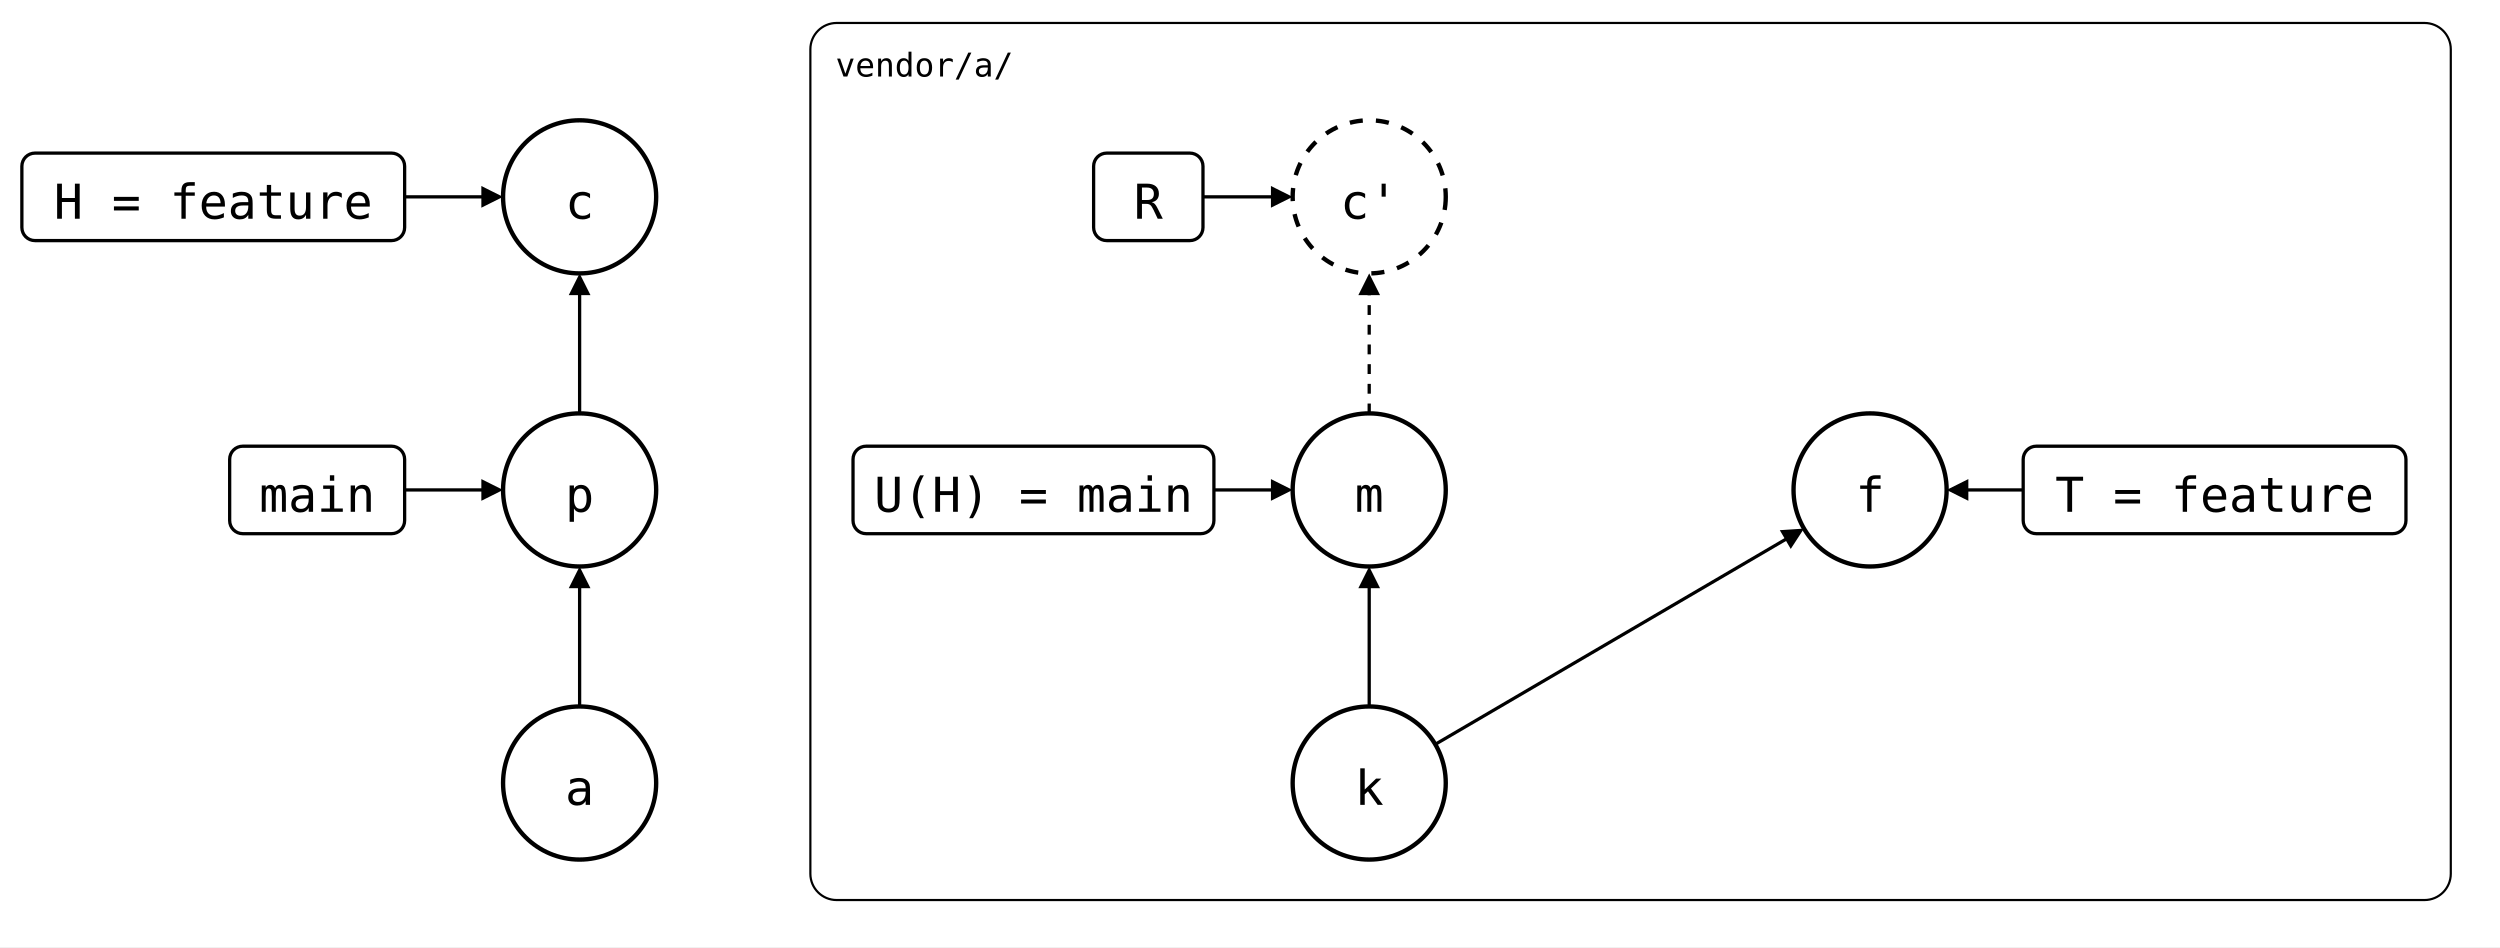
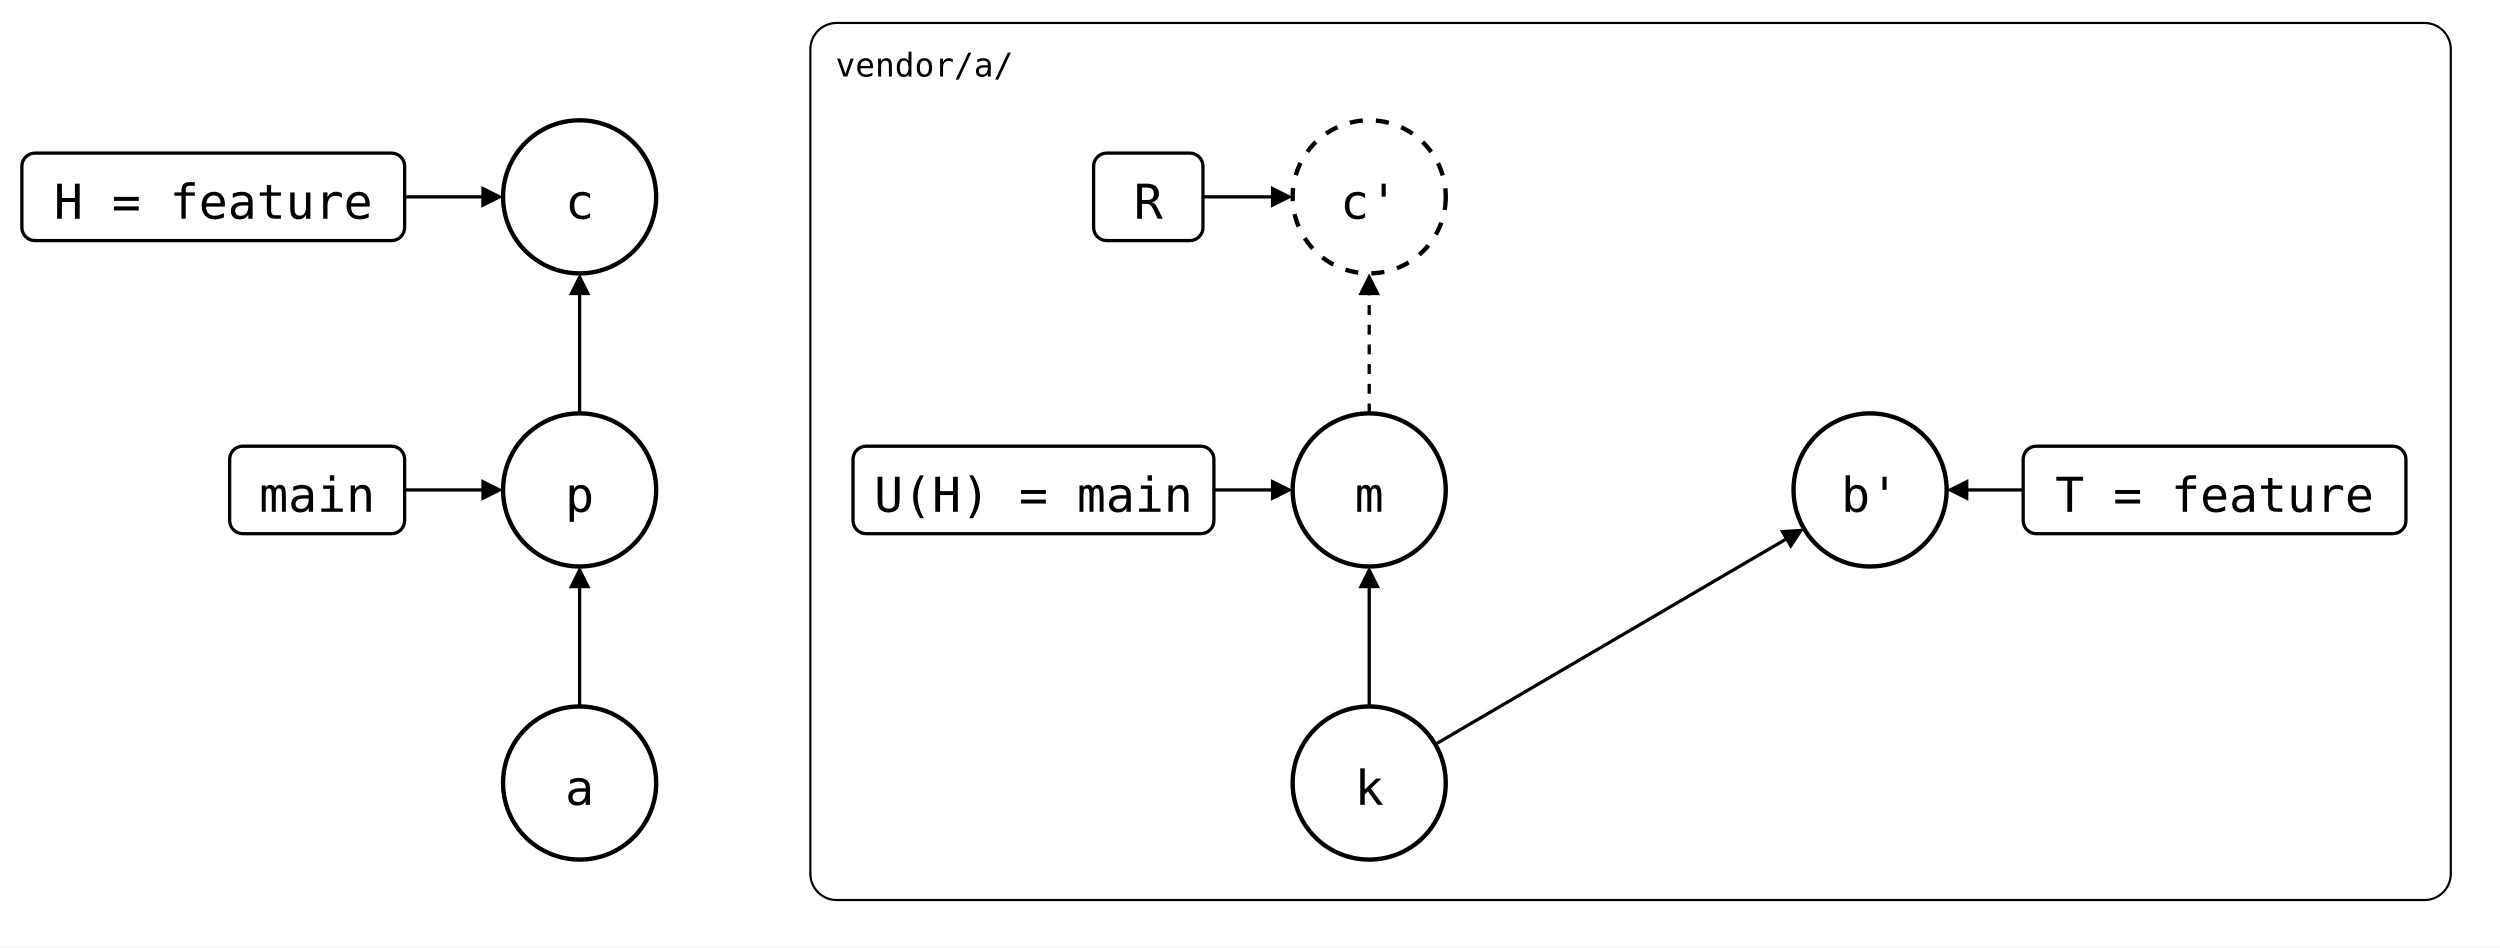
- <svg xmlns="http://www.w3.org/2000/svg" style="background: #ffffff; background-color: light-dark(#ffffff, #121212); color-scheme: light dark;" version="1.1" width="1143px" height="433px" viewBox="0 0 1143 433" id="ge-svg-Vt1h4xjdl36QLAqIHCDm" content="&lt;mxfile host=&quot;Electron&quot;&gt;&#10;  &lt;diagram name=&quot;rebased-in-the-monorepo&quot; id=&quot;rebased-in-the-monorepo&quot;&gt;&#10;    &lt;mxGraphModel grid=&quot;0&quot; gridSize=&quot;10&quot; guides=&quot;1&quot; tooltips=&quot;1&quot; connect=&quot;1&quot; arrows=&quot;1&quot; fold=&quot;0&quot; page=&quot;0&quot; pageScale=&quot;1&quot; pageWidth=&quot;850&quot; pageHeight=&quot;1100&quot; background=&quot;#ffffff&quot; math=&quot;0&quot; shadow=&quot;0&quot;&gt;&#10;      &lt;root&gt;&#10;        &lt;mxCell id=&quot;0&quot; /&gt;&#10;        &lt;mxCell id=&quot;1&quot; parent=&quot;0&quot; /&gt;&#10;        &lt;mxCell id=&quot;lane&quot; parent=&quot;1&quot; style=&quot;rounded=1;arcSize=3;fillColor=none;strokeWidth=1;fontSize=15;verticalAlign=top;align=left;spacingLeft=10;spacingTop=4;fontFamily=Roboto Mono,monospace;&quot; value=&quot;vendor/a/&quot; vertex=&quot;1&quot;&gt;&#10;          &lt;mxGeometry height=&quot;401&quot; width=&quot;750&quot; x=&quot;400&quot; y=&quot;29&quot; as=&quot;geometry&quot; /&gt;&#10;        &lt;/mxCell&gt;&#10;        &lt;mxCell id=&quot;a&quot; parent=&quot;1&quot; style=&quot;ellipse;aspect=fixed;strokeWidth=2;fontSize=22;fontFamily=Roboto Mono,monospace;&quot; value=&quot;a&quot; vertex=&quot;1&quot;&gt;&#10;          &lt;mxGeometry height=&quot;70&quot; width=&quot;70&quot; x=&quot;260&quot; y=&quot;342&quot; as=&quot;geometry&quot; /&gt;&#10;        &lt;/mxCell&gt;&#10;        &lt;mxCell id=&quot;p&quot; parent=&quot;1&quot; style=&quot;ellipse;aspect=fixed;strokeWidth=2;fontSize=22;fontFamily=Roboto Mono,monospace;&quot; value=&quot;p&quot; vertex=&quot;1&quot;&gt;&#10;          &lt;mxGeometry height=&quot;70&quot; width=&quot;70&quot; x=&quot;260&quot; y=&quot;208&quot; as=&quot;geometry&quot; /&gt;&#10;        &lt;/mxCell&gt;&#10;        &lt;mxCell id=&quot;c&quot; parent=&quot;1&quot; style=&quot;ellipse;aspect=fixed;strokeWidth=2;fontSize=22;fontFamily=Roboto Mono,monospace;&quot; value=&quot;c&quot; vertex=&quot;1&quot;&gt;&#10;          &lt;mxGeometry height=&quot;70&quot; width=&quot;70&quot; x=&quot;260&quot; y=&quot;74&quot; as=&quot;geometry&quot; /&gt;&#10;        &lt;/mxCell&gt;&#10;        &lt;mxCell id=&quot;k&quot; parent=&quot;1&quot; style=&quot;ellipse;aspect=fixed;strokeWidth=2;fontSize=22;fontFamily=Roboto Mono,monospace;&quot; value=&quot;k&quot; vertex=&quot;1&quot;&gt;&#10;          &lt;mxGeometry height=&quot;70&quot; width=&quot;70&quot; x=&quot;621&quot; y=&quot;342&quot; as=&quot;geometry&quot; /&gt;&#10;        &lt;/mxCell&gt;&#10;        &lt;mxCell id=&quot;m&quot; parent=&quot;1&quot; style=&quot;ellipse;aspect=fixed;strokeWidth=2;fontSize=22;fontFamily=Roboto Mono,monospace;&quot; value=&quot;m&quot; vertex=&quot;1&quot;&gt;&#10;          &lt;mxGeometry height=&quot;70&quot; width=&quot;70&quot; x=&quot;621&quot; y=&quot;208&quot; as=&quot;geometry&quot; /&gt;&#10;        &lt;/mxCell&gt;&#10;        &lt;mxCell id=&quot;c_&quot; parent=&quot;1&quot; style=&quot;ellipse;aspect=fixed;strokeWidth=2;fontSize=22;fontFamily=Roboto Mono,monospace;dashed=1;&quot; value=&quot;c&amp;#39;&quot; vertex=&quot;1&quot;&gt;&#10;          &lt;mxGeometry height=&quot;70&quot; width=&quot;70&quot; x=&quot;621&quot; y=&quot;74&quot; as=&quot;geometry&quot; /&gt;&#10;        &lt;/mxCell&gt;&#10;        &lt;mxCell id=&quot;f&quot; parent=&quot;1&quot; style=&quot;ellipse;aspect=fixed;strokeWidth=2;fontSize=22;fontFamily=Roboto Mono,monospace;&quot; value=&quot;f&quot; vertex=&quot;1&quot;&gt;&#10;          &lt;mxGeometry height=&quot;70&quot; width=&quot;70&quot; x=&quot;850&quot; y=&quot;208&quot; as=&quot;geometry&quot; /&gt;&#10;        &lt;/mxCell&gt;&#10;        &lt;mxCell id=&quot;e1&quot; edge=&quot;1&quot; parent=&quot;1&quot; source=&quot;a&quot; style=&quot;endArrow=block;endFill=1;strokeWidth=1.5;rounded=0;&quot; target=&quot;p&quot; value=&quot;&quot;&gt;&#10;          &lt;mxGeometry relative=&quot;1&quot; as=&quot;geometry&quot; /&gt;&#10;        &lt;/mxCell&gt;&#10;        &lt;mxCell id=&quot;e2&quot; edge=&quot;1&quot; parent=&quot;1&quot; source=&quot;p&quot; style=&quot;endArrow=block;endFill=1;strokeWidth=1.5;rounded=0;&quot; target=&quot;c&quot; value=&quot;&quot;&gt;&#10;          &lt;mxGeometry relative=&quot;1&quot; as=&quot;geometry&quot; /&gt;&#10;        &lt;/mxCell&gt;&#10;        &lt;mxCell id=&quot;e3&quot; edge=&quot;1&quot; parent=&quot;1&quot; source=&quot;k&quot; style=&quot;endArrow=block;endFill=1;strokeWidth=1.5;rounded=0;&quot; target=&quot;m&quot; value=&quot;&quot;&gt;&#10;          &lt;mxGeometry relative=&quot;1&quot; as=&quot;geometry&quot; /&gt;&#10;        &lt;/mxCell&gt;&#10;        &lt;mxCell id=&quot;e4&quot; edge=&quot;1&quot; parent=&quot;1&quot; source=&quot;m&quot; style=&quot;endArrow=block;endFill=1;strokeWidth=1.5;rounded=0;dashed=1;&quot; target=&quot;c_&quot; value=&quot;&quot;&gt;&#10;          &lt;mxGeometry relative=&quot;1&quot; as=&quot;geometry&quot; /&gt;&#10;        &lt;/mxCell&gt;&#10;        &lt;mxCell id=&quot;e5&quot; edge=&quot;1&quot; parent=&quot;1&quot; source=&quot;k&quot; style=&quot;endArrow=block;endFill=1;strokeWidth=1.5;rounded=0;&quot; target=&quot;f&quot; value=&quot;&quot;&gt;&#10;          &lt;mxGeometry relative=&quot;1&quot; as=&quot;geometry&quot; /&gt;&#10;        &lt;/mxCell&gt;&#10;        &lt;mxCell id=&quot;bh&quot; parent=&quot;1&quot; style=&quot;rounded=1;strokeWidth=1.5;fontSize=22;fontFamily=Roboto Mono,monospace;&quot; value=&quot;H = feature&quot; vertex=&quot;1&quot;&gt;&#10;          &lt;mxGeometry height=&quot;40&quot; width=&quot;175&quot; x=&quot;40&quot; y=&quot;89&quot; as=&quot;geometry&quot; /&gt;&#10;        &lt;/mxCell&gt;&#10;        &lt;mxCell id=&quot;e6&quot; edge=&quot;1&quot; parent=&quot;1&quot; source=&quot;bh&quot; style=&quot;endArrow=block;endFill=1;strokeWidth=1.5;rounded=0;&quot; target=&quot;c&quot; value=&quot;&quot;&gt;&#10;          &lt;mxGeometry relative=&quot;1&quot; as=&quot;geometry&quot; /&gt;&#10;        &lt;/mxCell&gt;&#10;        &lt;mxCell id=&quot;bmain&quot; parent=&quot;1&quot; style=&quot;rounded=1;strokeWidth=1.5;fontSize=22;fontFamily=Roboto Mono,monospace;&quot; value=&quot;main&quot; vertex=&quot;1&quot;&gt;&#10;          &lt;mxGeometry height=&quot;40&quot; width=&quot;80&quot; x=&quot;135&quot; y=&quot;223&quot; as=&quot;geometry&quot; /&gt;&#10;        &lt;/mxCell&gt;&#10;        &lt;mxCell id=&quot;e7&quot; edge=&quot;1&quot; parent=&quot;1&quot; source=&quot;bmain&quot; style=&quot;endArrow=block;endFill=1;strokeWidth=1.5;rounded=0;&quot; target=&quot;p&quot; value=&quot;&quot;&gt;&#10;          &lt;mxGeometry relative=&quot;1&quot; as=&quot;geometry&quot; /&gt;&#10;        &lt;/mxCell&gt;&#10;        &lt;mxCell id=&quot;br&quot; parent=&quot;1&quot; style=&quot;rounded=1;strokeWidth=1.5;fontSize=22;fontFamily=Roboto Mono,monospace;&quot; value=&quot;R&quot; vertex=&quot;1&quot;&gt;&#10;          &lt;mxGeometry height=&quot;40&quot; width=&quot;50&quot; x=&quot;530&quot; y=&quot;89&quot; as=&quot;geometry&quot; /&gt;&#10;        &lt;/mxCell&gt;&#10;        &lt;mxCell id=&quot;e8&quot; edge=&quot;1&quot; parent=&quot;1&quot; source=&quot;br&quot; style=&quot;endArrow=block;endFill=1;strokeWidth=1.5;rounded=0;&quot; target=&quot;c_&quot; value=&quot;&quot;&gt;&#10;          &lt;mxGeometry relative=&quot;1&quot; as=&quot;geometry&quot; /&gt;&#10;        &lt;/mxCell&gt;&#10;        &lt;mxCell id=&quot;bu&quot; parent=&quot;1&quot; style=&quot;rounded=1;strokeWidth=1.5;fontSize=22;fontFamily=Roboto Mono,monospace;&quot; value=&quot;U(H) = main&quot; vertex=&quot;1&quot;&gt;&#10;          &lt;mxGeometry height=&quot;40&quot; width=&quot;165&quot; x=&quot;420&quot; y=&quot;223&quot; as=&quot;geometry&quot; /&gt;&#10;        &lt;/mxCell&gt;&#10;        &lt;mxCell id=&quot;e9&quot; edge=&quot;1&quot; parent=&quot;1&quot; source=&quot;bu&quot; style=&quot;endArrow=block;endFill=1;strokeWidth=1.5;rounded=0;&quot; target=&quot;m&quot; value=&quot;&quot;&gt;&#10;          &lt;mxGeometry relative=&quot;1&quot; as=&quot;geometry&quot; /&gt;&#10;        &lt;/mxCell&gt;&#10;        &lt;mxCell id=&quot;bt&quot; parent=&quot;1&quot; style=&quot;rounded=1;strokeWidth=1.5;fontSize=22;fontFamily=Roboto Mono,monospace;&quot; value=&quot;T = feature&quot; vertex=&quot;1&quot;&gt;&#10;          &lt;mxGeometry height=&quot;40&quot; width=&quot;175&quot; x=&quot;955&quot; y=&quot;223&quot; as=&quot;geometry&quot; /&gt;&#10;        &lt;/mxCell&gt;&#10;        &lt;mxCell id=&quot;e10&quot; edge=&quot;1&quot; parent=&quot;1&quot; source=&quot;bt&quot; style=&quot;endArrow=block;endFill=1;strokeWidth=1.5;rounded=0;&quot; target=&quot;f&quot; value=&quot;&quot;&gt;&#10;          &lt;mxGeometry relative=&quot;1&quot; as=&quot;geometry&quot; /&gt;&#10;        &lt;/mxCell&gt;&#10;      &lt;/root&gt;&#10;    &lt;/mxGraphModel&gt;&#10;  &lt;/diagram&gt;&#10;&lt;/mxfile&gt;&#10;">
-   <style type="text/css">@supports (color: light-dark(#000, #fff)) { #ge-svg-Vt1h4xjdl36QLAqIHCDm { --ge-adaptive-bg: light-dark(#ffffff, var(--ge-dark-color, #121212)); } }</style>
+ <svg xmlns="http://www.w3.org/2000/svg" style="background: #ffffff; background-color: light-dark(#ffffff, #121212); color-scheme: light dark;" version="1.1" width="1143px" height="433px" viewBox="0 0 1143 433" id="ge-svg-7IU5aol5Csder92o5MRF" content="&lt;mxfile host=&quot;Electron&quot;&gt;&#10;  &lt;diagram name=&quot;rebased-in-the-monorepo&quot; id=&quot;rebased-in-the-monorepo&quot;&gt;&#10;    &lt;mxGraphModel grid=&quot;0&quot; gridSize=&quot;10&quot; guides=&quot;1&quot; tooltips=&quot;1&quot; connect=&quot;1&quot; arrows=&quot;1&quot; fold=&quot;0&quot; page=&quot;0&quot; pageScale=&quot;1&quot; pageWidth=&quot;850&quot; pageHeight=&quot;1100&quot; background=&quot;#ffffff&quot; math=&quot;0&quot; shadow=&quot;0&quot;&gt;&#10;      &lt;root&gt;&#10;        &lt;mxCell id=&quot;0&quot; /&gt;&#10;        &lt;mxCell id=&quot;1&quot; parent=&quot;0&quot; /&gt;&#10;        &lt;mxCell id=&quot;lane&quot; parent=&quot;1&quot; style=&quot;rounded=1;arcSize=3;fillColor=none;strokeWidth=1;fontSize=15;verticalAlign=top;align=left;spacingLeft=10;spacingTop=4;fontFamily=Roboto Mono,monospace;&quot; value=&quot;vendor/a/&quot; vertex=&quot;1&quot;&gt;&#10;          &lt;mxGeometry height=&quot;401&quot; width=&quot;750&quot; x=&quot;400&quot; y=&quot;29&quot; as=&quot;geometry&quot; /&gt;&#10;        &lt;/mxCell&gt;&#10;        &lt;mxCell id=&quot;a&quot; parent=&quot;1&quot; style=&quot;ellipse;aspect=fixed;strokeWidth=2;fontSize=22;fontFamily=Roboto Mono,monospace;&quot; value=&quot;a&quot; vertex=&quot;1&quot;&gt;&#10;          &lt;mxGeometry height=&quot;70&quot; width=&quot;70&quot; x=&quot;260&quot; y=&quot;342&quot; as=&quot;geometry&quot; /&gt;&#10;        &lt;/mxCell&gt;&#10;        &lt;mxCell id=&quot;p&quot; parent=&quot;1&quot; style=&quot;ellipse;aspect=fixed;strokeWidth=2;fontSize=22;fontFamily=Roboto Mono,monospace;&quot; value=&quot;p&quot; vertex=&quot;1&quot;&gt;&#10;          &lt;mxGeometry height=&quot;70&quot; width=&quot;70&quot; x=&quot;260&quot; y=&quot;208&quot; as=&quot;geometry&quot; /&gt;&#10;        &lt;/mxCell&gt;&#10;        &lt;mxCell id=&quot;c&quot; parent=&quot;1&quot; style=&quot;ellipse;aspect=fixed;strokeWidth=2;fontSize=22;fontFamily=Roboto Mono,monospace;&quot; value=&quot;c&quot; vertex=&quot;1&quot;&gt;&#10;          &lt;mxGeometry height=&quot;70&quot; width=&quot;70&quot; x=&quot;260&quot; y=&quot;74&quot; as=&quot;geometry&quot; /&gt;&#10;        &lt;/mxCell&gt;&#10;        &lt;mxCell id=&quot;k&quot; parent=&quot;1&quot; style=&quot;ellipse;aspect=fixed;strokeWidth=2;fontSize=22;fontFamily=Roboto Mono,monospace;&quot; value=&quot;k&quot; vertex=&quot;1&quot;&gt;&#10;          &lt;mxGeometry height=&quot;70&quot; width=&quot;70&quot; x=&quot;621&quot; y=&quot;342&quot; as=&quot;geometry&quot; /&gt;&#10;        &lt;/mxCell&gt;&#10;        &lt;mxCell id=&quot;m&quot; parent=&quot;1&quot; style=&quot;ellipse;aspect=fixed;strokeWidth=2;fontSize=22;fontFamily=Roboto Mono,monospace;&quot; value=&quot;m&quot; vertex=&quot;1&quot;&gt;&#10;          &lt;mxGeometry height=&quot;70&quot; width=&quot;70&quot; x=&quot;621&quot; y=&quot;208&quot; as=&quot;geometry&quot; /&gt;&#10;        &lt;/mxCell&gt;&#10;        &lt;mxCell id=&quot;c_&quot; parent=&quot;1&quot; style=&quot;ellipse;aspect=fixed;strokeWidth=2;fontSize=22;fontFamily=Roboto Mono,monospace;dashed=1;&quot; value=&quot;c&amp;#39;&quot; vertex=&quot;1&quot;&gt;&#10;          &lt;mxGeometry height=&quot;70&quot; width=&quot;70&quot; x=&quot;621&quot; y=&quot;74&quot; as=&quot;geometry&quot; /&gt;&#10;        &lt;/mxCell&gt;&#10;        &lt;mxCell id=&quot;f&quot; parent=&quot;1&quot; style=&quot;ellipse;aspect=fixed;strokeWidth=2;fontSize=22;fontFamily=Roboto Mono,monospace;&quot; value=&quot;b&amp;#39;&quot; vertex=&quot;1&quot;&gt;&#10;          &lt;mxGeometry height=&quot;70&quot; width=&quot;70&quot; x=&quot;850&quot; y=&quot;208&quot; as=&quot;geometry&quot; /&gt;&#10;        &lt;/mxCell&gt;&#10;        &lt;mxCell id=&quot;e1&quot; edge=&quot;1&quot; parent=&quot;1&quot; source=&quot;a&quot; style=&quot;endArrow=block;endFill=1;strokeWidth=1.5;rounded=0;&quot; target=&quot;p&quot; value=&quot;&quot;&gt;&#10;          &lt;mxGeometry relative=&quot;1&quot; as=&quot;geometry&quot; /&gt;&#10;        &lt;/mxCell&gt;&#10;        &lt;mxCell id=&quot;e2&quot; edge=&quot;1&quot; parent=&quot;1&quot; source=&quot;p&quot; style=&quot;endArrow=block;endFill=1;strokeWidth=1.5;rounded=0;&quot; target=&quot;c&quot; value=&quot;&quot;&gt;&#10;          &lt;mxGeometry relative=&quot;1&quot; as=&quot;geometry&quot; /&gt;&#10;        &lt;/mxCell&gt;&#10;        &lt;mxCell id=&quot;e3&quot; edge=&quot;1&quot; parent=&quot;1&quot; source=&quot;k&quot; style=&quot;endArrow=block;endFill=1;strokeWidth=1.5;rounded=0;&quot; target=&quot;m&quot; value=&quot;&quot;&gt;&#10;          &lt;mxGeometry relative=&quot;1&quot; as=&quot;geometry&quot; /&gt;&#10;        &lt;/mxCell&gt;&#10;        &lt;mxCell id=&quot;e4&quot; edge=&quot;1&quot; parent=&quot;1&quot; source=&quot;m&quot; style=&quot;endArrow=block;endFill=1;strokeWidth=1.5;rounded=0;dashed=1;&quot; target=&quot;c_&quot; value=&quot;&quot;&gt;&#10;          &lt;mxGeometry relative=&quot;1&quot; as=&quot;geometry&quot; /&gt;&#10;        &lt;/mxCell&gt;&#10;        &lt;mxCell id=&quot;e5&quot; edge=&quot;1&quot; parent=&quot;1&quot; source=&quot;k&quot; style=&quot;endArrow=block;endFill=1;strokeWidth=1.5;rounded=0;&quot; target=&quot;f&quot; value=&quot;&quot;&gt;&#10;          &lt;mxGeometry relative=&quot;1&quot; as=&quot;geometry&quot; /&gt;&#10;        &lt;/mxCell&gt;&#10;        &lt;mxCell id=&quot;bh&quot; parent=&quot;1&quot; style=&quot;rounded=1;strokeWidth=1.5;fontSize=22;fontFamily=Roboto Mono,monospace;&quot; value=&quot;H = feature&quot; vertex=&quot;1&quot;&gt;&#10;          &lt;mxGeometry height=&quot;40&quot; width=&quot;175&quot; x=&quot;40&quot; y=&quot;89&quot; as=&quot;geometry&quot; /&gt;&#10;        &lt;/mxCell&gt;&#10;        &lt;mxCell id=&quot;e6&quot; edge=&quot;1&quot; parent=&quot;1&quot; source=&quot;bh&quot; style=&quot;endArrow=block;endFill=1;strokeWidth=1.5;rounded=0;&quot; target=&quot;c&quot; value=&quot;&quot;&gt;&#10;          &lt;mxGeometry relative=&quot;1&quot; as=&quot;geometry&quot; /&gt;&#10;        &lt;/mxCell&gt;&#10;        &lt;mxCell id=&quot;bmain&quot; parent=&quot;1&quot; style=&quot;rounded=1;strokeWidth=1.5;fontSize=22;fontFamily=Roboto Mono,monospace;&quot; value=&quot;main&quot; vertex=&quot;1&quot;&gt;&#10;          &lt;mxGeometry height=&quot;40&quot; width=&quot;80&quot; x=&quot;135&quot; y=&quot;223&quot; as=&quot;geometry&quot; /&gt;&#10;        &lt;/mxCell&gt;&#10;        &lt;mxCell id=&quot;e7&quot; edge=&quot;1&quot; parent=&quot;1&quot; source=&quot;bmain&quot; style=&quot;endArrow=block;endFill=1;strokeWidth=1.5;rounded=0;&quot; target=&quot;p&quot; value=&quot;&quot;&gt;&#10;          &lt;mxGeometry relative=&quot;1&quot; as=&quot;geometry&quot; /&gt;&#10;        &lt;/mxCell&gt;&#10;        &lt;mxCell id=&quot;br&quot; parent=&quot;1&quot; style=&quot;rounded=1;strokeWidth=1.5;fontSize=22;fontFamily=Roboto Mono,monospace;&quot; value=&quot;R&quot; vertex=&quot;1&quot;&gt;&#10;          &lt;mxGeometry height=&quot;40&quot; width=&quot;50&quot; x=&quot;530&quot; y=&quot;89&quot; as=&quot;geometry&quot; /&gt;&#10;        &lt;/mxCell&gt;&#10;        &lt;mxCell id=&quot;e8&quot; edge=&quot;1&quot; parent=&quot;1&quot; source=&quot;br&quot; style=&quot;endArrow=block;endFill=1;strokeWidth=1.5;rounded=0;&quot; target=&quot;c_&quot; value=&quot;&quot;&gt;&#10;          &lt;mxGeometry relative=&quot;1&quot; as=&quot;geometry&quot; /&gt;&#10;        &lt;/mxCell&gt;&#10;        &lt;mxCell id=&quot;bu&quot; parent=&quot;1&quot; style=&quot;rounded=1;strokeWidth=1.5;fontSize=22;fontFamily=Roboto Mono,monospace;&quot; value=&quot;U(H) = main&quot; vertex=&quot;1&quot;&gt;&#10;          &lt;mxGeometry height=&quot;40&quot; width=&quot;165&quot; x=&quot;420&quot; y=&quot;223&quot; as=&quot;geometry&quot; /&gt;&#10;        &lt;/mxCell&gt;&#10;        &lt;mxCell id=&quot;e9&quot; edge=&quot;1&quot; parent=&quot;1&quot; source=&quot;bu&quot; style=&quot;endArrow=block;endFill=1;strokeWidth=1.5;rounded=0;&quot; target=&quot;m&quot; value=&quot;&quot;&gt;&#10;          &lt;mxGeometry relative=&quot;1&quot; as=&quot;geometry&quot; /&gt;&#10;        &lt;/mxCell&gt;&#10;        &lt;mxCell id=&quot;bt&quot; parent=&quot;1&quot; style=&quot;rounded=1;strokeWidth=1.5;fontSize=22;fontFamily=Roboto Mono,monospace;&quot; value=&quot;T = feature&quot; vertex=&quot;1&quot;&gt;&#10;          &lt;mxGeometry height=&quot;40&quot; width=&quot;175&quot; x=&quot;955&quot; y=&quot;223&quot; as=&quot;geometry&quot; /&gt;&#10;        &lt;/mxCell&gt;&#10;        &lt;mxCell id=&quot;e10&quot; edge=&quot;1&quot; parent=&quot;1&quot; source=&quot;bt&quot; style=&quot;endArrow=block;endFill=1;strokeWidth=1.5;rounded=0;&quot; target=&quot;f&quot; value=&quot;&quot;&gt;&#10;          &lt;mxGeometry relative=&quot;1&quot; as=&quot;geometry&quot; /&gt;&#10;        &lt;/mxCell&gt;&#10;      &lt;/root&gt;&#10;    &lt;/mxGraphModel&gt;&#10;  &lt;/diagram&gt;&#10;&lt;/mxfile&gt;&#10;">
+   <style type="text/css">@supports (color: light-dark(#000, #fff)) { #ge-svg-7IU5aol5Csder92o5MRF { --ge-adaptive-bg: light-dark(#ffffff, var(--ge-dark-color, #121212)); } }</style>
  <defs />
  <rect fill="#ffffff" width="100%" height="100%" x="0" y="0" style="fill: light-dark(rgb(255, 255, 255), rgb(18, 18, 18));" />
  <g>
    <g data-cell-id="0">
      <g data-cell-id="1">
        <g data-cell-id="lane">
          <g transform="translate(0.5,0.5)">
            <rect x="370" y="10" width="750" height="401" rx="12.03" ry="12.03" fill="none" stroke="#000000" pointer-events="all" style="stroke: light-dark(rgb(0, 0, 0), rgb(255, 255, 255));" />
          </g>
          <g>
            <g fill="#000000" font-family="'Roboto Mono', monospace" text-anchor="start" font-size="15px" style="fill: light-dark(rgb(0, 0, 0), rgb(255, 255, 255));">
              <text x="382" y="35">vendor/a/</text>
            </g>
          </g>
        </g>
        <g data-cell-id="a">
          <g>
            <ellipse cx="265" cy="358" rx="35" ry="35" fill="#ffffff" stroke="#000000" stroke-width="2" pointer-events="all" style="fill: var(--ge-adaptive-bg, #ffffff); stroke: light-dark(rgb(0, 0, 0), rgb(255, 255, 255));" />
          </g>
          <g>
            <g fill="#000000" font-family="'Roboto Mono', monospace" text-anchor="middle" font-size="22px" style="fill: light-dark(rgb(0, 0, 0), rgb(255, 255, 255));">
              <text x="265" y="368">a</text>
            </g>
          </g>
        </g>
        <g data-cell-id="p">
          <g>
            <ellipse cx="265" cy="224" rx="35" ry="35" fill="#ffffff" stroke="#000000" stroke-width="2" pointer-events="all" style="fill: var(--ge-adaptive-bg, #ffffff); stroke: light-dark(rgb(0, 0, 0), rgb(255, 255, 255));" />
          </g>
          <g>
            <g fill="#000000" font-family="'Roboto Mono', monospace" text-anchor="middle" font-size="22px" style="fill: light-dark(rgb(0, 0, 0), rgb(255, 255, 255));">
              <text x="265" y="234">p</text>
            </g>
          </g>
        </g>
        <g data-cell-id="c">
          <g>
            <ellipse cx="265" cy="90" rx="35" ry="35" fill="#ffffff" stroke="#000000" stroke-width="2" pointer-events="all" style="fill: var(--ge-adaptive-bg, #ffffff); stroke: light-dark(rgb(0, 0, 0), rgb(255, 255, 255));" />
          </g>
          <g>
            <g fill="#000000" font-family="'Roboto Mono', monospace" text-anchor="middle" font-size="22px" style="fill: light-dark(rgb(0, 0, 0), rgb(255, 255, 255));">
              <text x="265" y="100">c</text>
            </g>
          </g>
        </g>
        <g data-cell-id="k">
          <g>
            <ellipse cx="626" cy="358" rx="35" ry="35" fill="#ffffff" stroke="#000000" stroke-width="2" pointer-events="all" style="fill: var(--ge-adaptive-bg, #ffffff); stroke: light-dark(rgb(0, 0, 0), rgb(255, 255, 255));" />
          </g>
          <g>
            <g fill="#000000" font-family="'Roboto Mono', monospace" text-anchor="middle" font-size="22px" style="fill: light-dark(rgb(0, 0, 0), rgb(255, 255, 255));">
              <text x="626" y="368">k</text>
            </g>
          </g>
        </g>
        <g data-cell-id="m">
          <g>
            <ellipse cx="626" cy="224" rx="35" ry="35" fill="#ffffff" stroke="#000000" stroke-width="2" pointer-events="all" style="fill: var(--ge-adaptive-bg, #ffffff); stroke: light-dark(rgb(0, 0, 0), rgb(255, 255, 255));" />
          </g>
          <g>
            <g fill="#000000" font-family="'Roboto Mono', monospace" text-anchor="middle" font-size="22px" style="fill: light-dark(rgb(0, 0, 0), rgb(255, 255, 255));">
              <text x="626" y="234">m</text>
            </g>
          </g>
        </g>
        <g data-cell-id="c_">
          <g>
            <ellipse cx="626" cy="90" rx="35" ry="35" fill="#ffffff" stroke="#000000" stroke-width="2" stroke-dasharray="6 6" pointer-events="all" style="fill: var(--ge-adaptive-bg, #ffffff); stroke: light-dark(rgb(0, 0, 0), rgb(255, 255, 255));" />
          </g>
          <g>
            <g fill="#000000" font-family="'Roboto Mono', monospace" text-anchor="middle" font-size="22px" style="fill: light-dark(rgb(0, 0, 0), rgb(255, 255, 255));">
              <text x="626" y="100">c'</text>
            </g>
          </g>
        </g>
        <g data-cell-id="f">
          <g>
            <ellipse cx="855" cy="224" rx="35" ry="35" fill="#ffffff" stroke="#000000" stroke-width="2" pointer-events="all" style="fill: var(--ge-adaptive-bg, #ffffff); stroke: light-dark(rgb(0, 0, 0), rgb(255, 255, 255));" />
          </g>
          <g>
            <g fill="#000000" font-family="'Roboto Mono', monospace" text-anchor="middle" font-size="22px" style="fill: light-dark(rgb(0, 0, 0), rgb(255, 255, 255));">
-               <text x="855" y="234">f</text>
+               <text x="855" y="234">b'</text>
            </g>
          </g>
        </g>
        <g data-cell-id="e1">
          <g>
            <path d="M 265 323 L 265 268.18" fill="none" stroke="#000000" stroke-width="1.5" stroke-miterlimit="10" pointer-events="stroke" style="stroke: light-dark(rgb(0, 0, 0), rgb(255, 255, 255));" />
            <path d="M 265 260.68 L 268.75 268.18 L 261.25 268.18 Z" fill="#000000" stroke="#000000" stroke-width="1.5" stroke-miterlimit="10" pointer-events="all" style="fill: light-dark(rgb(0, 0, 0), rgb(255, 255, 255)); stroke: light-dark(rgb(0, 0, 0), rgb(255, 255, 255));" />
          </g>
        </g>
        <g data-cell-id="e2">
          <g>
            <path d="M 265 189 L 265 134.18" fill="none" stroke="#000000" stroke-width="1.5" stroke-miterlimit="10" pointer-events="stroke" style="stroke: light-dark(rgb(0, 0, 0), rgb(255, 255, 255));" />
            <path d="M 265 126.68 L 268.75 134.18 L 261.25 134.18 Z" fill="#000000" stroke="#000000" stroke-width="1.5" stroke-miterlimit="10" pointer-events="all" style="fill: light-dark(rgb(0, 0, 0), rgb(255, 255, 255)); stroke: light-dark(rgb(0, 0, 0), rgb(255, 255, 255));" />
          </g>
        </g>
        <g data-cell-id="e3">
          <g>
            <path d="M 626 323 L 626 268.18" fill="none" stroke="#000000" stroke-width="1.5" stroke-miterlimit="10" pointer-events="stroke" style="stroke: light-dark(rgb(0, 0, 0), rgb(255, 255, 255));" />
            <path d="M 626 260.68 L 629.75 268.18 L 622.25 268.18 Z" fill="#000000" stroke="#000000" stroke-width="1.5" stroke-miterlimit="10" pointer-events="all" style="fill: light-dark(rgb(0, 0, 0), rgb(255, 255, 255)); stroke: light-dark(rgb(0, 0, 0), rgb(255, 255, 255));" />
          </g>
        </g>
        <g data-cell-id="e4">
          <g>
            <path d="M 626 189 L 626 134.18" fill="none" stroke="#000000" stroke-width="1.5" stroke-miterlimit="10" stroke-dasharray="4.5 4.5" pointer-events="stroke" style="stroke: light-dark(rgb(0, 0, 0), rgb(255, 255, 255));" />
            <path d="M 626 126.68 L 629.75 134.18 L 622.25 134.18 Z" fill="#000000" stroke="#000000" stroke-width="1.5" stroke-miterlimit="10" pointer-events="all" style="fill: light-dark(rgb(0, 0, 0), rgb(255, 255, 255)); stroke: light-dark(rgb(0, 0, 0), rgb(255, 255, 255));" />
          </g>
        </g>
        <g data-cell-id="e5">
          <g>
            <path d="M 656.2 340.31 L 816.87 246.31" fill="none" stroke="#000000" stroke-width="1.5" stroke-miterlimit="10" pointer-events="stroke" style="stroke: light-dark(rgb(0, 0, 0), rgb(255, 255, 255));" />
            <path d="M 823.34 242.52 L 818.76 249.55 L 814.98 243.07 Z" fill="#000000" stroke="#000000" stroke-width="1.5" stroke-miterlimit="10" pointer-events="all" style="fill: light-dark(rgb(0, 0, 0), rgb(255, 255, 255)); stroke: light-dark(rgb(0, 0, 0), rgb(255, 255, 255));" />
          </g>
        </g>
        <g data-cell-id="bh">
          <g>
            <rect x="10" y="70" width="175" height="40" rx="6" ry="6" fill="#ffffff" stroke="#000000" stroke-width="1.5" pointer-events="all" style="fill: var(--ge-adaptive-bg, #ffffff); stroke: light-dark(rgb(0, 0, 0), rgb(255, 255, 255));" />
          </g>
          <g>
            <g fill="#000000" font-family="'Roboto Mono', monospace" text-anchor="middle" font-size="22px" style="fill: light-dark(rgb(0, 0, 0), rgb(255, 255, 255));">
              <text x="97.5" y="100">H = feature</text>
            </g>
          </g>
        </g>
        <g data-cell-id="e6">
          <g>
            <path d="M 185 90 L 220.82 90" fill="none" stroke="#000000" stroke-width="1.5" stroke-miterlimit="10" pointer-events="stroke" style="stroke: light-dark(rgb(0, 0, 0), rgb(255, 255, 255));" />
            <path d="M 228.32 90 L 220.82 93.75 L 220.82 86.25 Z" fill="#000000" stroke="#000000" stroke-width="1.5" stroke-miterlimit="10" pointer-events="all" style="fill: light-dark(rgb(0, 0, 0), rgb(255, 255, 255)); stroke: light-dark(rgb(0, 0, 0), rgb(255, 255, 255));" />
          </g>
        </g>
        <g data-cell-id="bmain">
          <g>
            <rect x="105" y="204" width="80" height="40" rx="6" ry="6" fill="#ffffff" stroke="#000000" stroke-width="1.5" pointer-events="all" style="fill: var(--ge-adaptive-bg, #ffffff); stroke: light-dark(rgb(0, 0, 0), rgb(255, 255, 255));" />
          </g>
          <g>
            <g fill="#000000" font-family="'Roboto Mono', monospace" text-anchor="middle" font-size="22px" style="fill: light-dark(rgb(0, 0, 0), rgb(255, 255, 255));">
              <text x="145" y="234">main</text>
            </g>
          </g>
        </g>
        <g data-cell-id="e7">
          <g>
            <path d="M 185 224 L 220.82 224" fill="none" stroke="#000000" stroke-width="1.5" stroke-miterlimit="10" pointer-events="stroke" style="stroke: light-dark(rgb(0, 0, 0), rgb(255, 255, 255));" />
            <path d="M 228.32 224 L 220.82 227.75 L 220.82 220.25 Z" fill="#000000" stroke="#000000" stroke-width="1.5" stroke-miterlimit="10" pointer-events="all" style="fill: light-dark(rgb(0, 0, 0), rgb(255, 255, 255)); stroke: light-dark(rgb(0, 0, 0), rgb(255, 255, 255));" />
          </g>
        </g>
        <g data-cell-id="br">
          <g>
            <rect x="500" y="70" width="50" height="40" rx="6" ry="6" fill="#ffffff" stroke="#000000" stroke-width="1.5" pointer-events="all" style="fill: var(--ge-adaptive-bg, #ffffff); stroke: light-dark(rgb(0, 0, 0), rgb(255, 255, 255));" />
          </g>
          <g>
            <g fill="#000000" font-family="'Roboto Mono', monospace" text-anchor="middle" font-size="22px" style="fill: light-dark(rgb(0, 0, 0), rgb(255, 255, 255));">
              <text x="525" y="100">R</text>
            </g>
          </g>
        </g>
        <g data-cell-id="e8">
          <g>
            <path d="M 550 90 L 581.82 90" fill="none" stroke="#000000" stroke-width="1.5" stroke-miterlimit="10" pointer-events="stroke" style="stroke: light-dark(rgb(0, 0, 0), rgb(255, 255, 255));" />
            <path d="M 589.32 90 L 581.82 93.75 L 581.82 86.25 Z" fill="#000000" stroke="#000000" stroke-width="1.5" stroke-miterlimit="10" pointer-events="all" style="fill: light-dark(rgb(0, 0, 0), rgb(255, 255, 255)); stroke: light-dark(rgb(0, 0, 0), rgb(255, 255, 255));" />
          </g>
        </g>
        <g data-cell-id="bu">
          <g>
            <rect x="390" y="204" width="165" height="40" rx="6" ry="6" fill="#ffffff" stroke="#000000" stroke-width="1.5" pointer-events="all" style="fill: var(--ge-adaptive-bg, #ffffff); stroke: light-dark(rgb(0, 0, 0), rgb(255, 255, 255));" />
          </g>
          <g>
            <g fill="#000000" font-family="'Roboto Mono', monospace" text-anchor="middle" font-size="22px" style="fill: light-dark(rgb(0, 0, 0), rgb(255, 255, 255));">
              <text x="472.5" y="234">U(H) = main</text>
            </g>
          </g>
        </g>
        <g data-cell-id="e9">
          <g>
            <path d="M 555 224 L 581.82 224" fill="none" stroke="#000000" stroke-width="1.5" stroke-miterlimit="10" pointer-events="stroke" style="stroke: light-dark(rgb(0, 0, 0), rgb(255, 255, 255));" />
            <path d="M 589.32 224 L 581.82 227.75 L 581.82 220.25 Z" fill="#000000" stroke="#000000" stroke-width="1.5" stroke-miterlimit="10" pointer-events="all" style="fill: light-dark(rgb(0, 0, 0), rgb(255, 255, 255)); stroke: light-dark(rgb(0, 0, 0), rgb(255, 255, 255));" />
          </g>
        </g>
        <g data-cell-id="bt">
          <g>
            <rect x="925" y="204" width="175" height="40" rx="6" ry="6" fill="#ffffff" stroke="#000000" stroke-width="1.5" pointer-events="all" style="fill: var(--ge-adaptive-bg, #ffffff); stroke: light-dark(rgb(0, 0, 0), rgb(255, 255, 255));" />
          </g>
          <g>
            <g fill="#000000" font-family="'Roboto Mono', monospace" text-anchor="middle" font-size="22px" style="fill: light-dark(rgb(0, 0, 0), rgb(255, 255, 255));">
              <text x="1012.5" y="234">T = feature</text>
            </g>
          </g>
        </g>
        <g data-cell-id="e10">
          <g>
            <path d="M 925 224 L 899.18 224" fill="none" stroke="#000000" stroke-width="1.5" stroke-miterlimit="10" pointer-events="stroke" style="stroke: light-dark(rgb(0, 0, 0), rgb(255, 255, 255));" />
            <path d="M 891.68 224 L 899.18 220.25 L 899.18 227.75 Z" fill="#000000" stroke="#000000" stroke-width="1.5" stroke-miterlimit="10" pointer-events="all" style="fill: light-dark(rgb(0, 0, 0), rgb(255, 255, 255)); stroke: light-dark(rgb(0, 0, 0), rgb(255, 255, 255));" />
          </g>
        </g>
      </g>
    </g>
  </g>
</svg>
